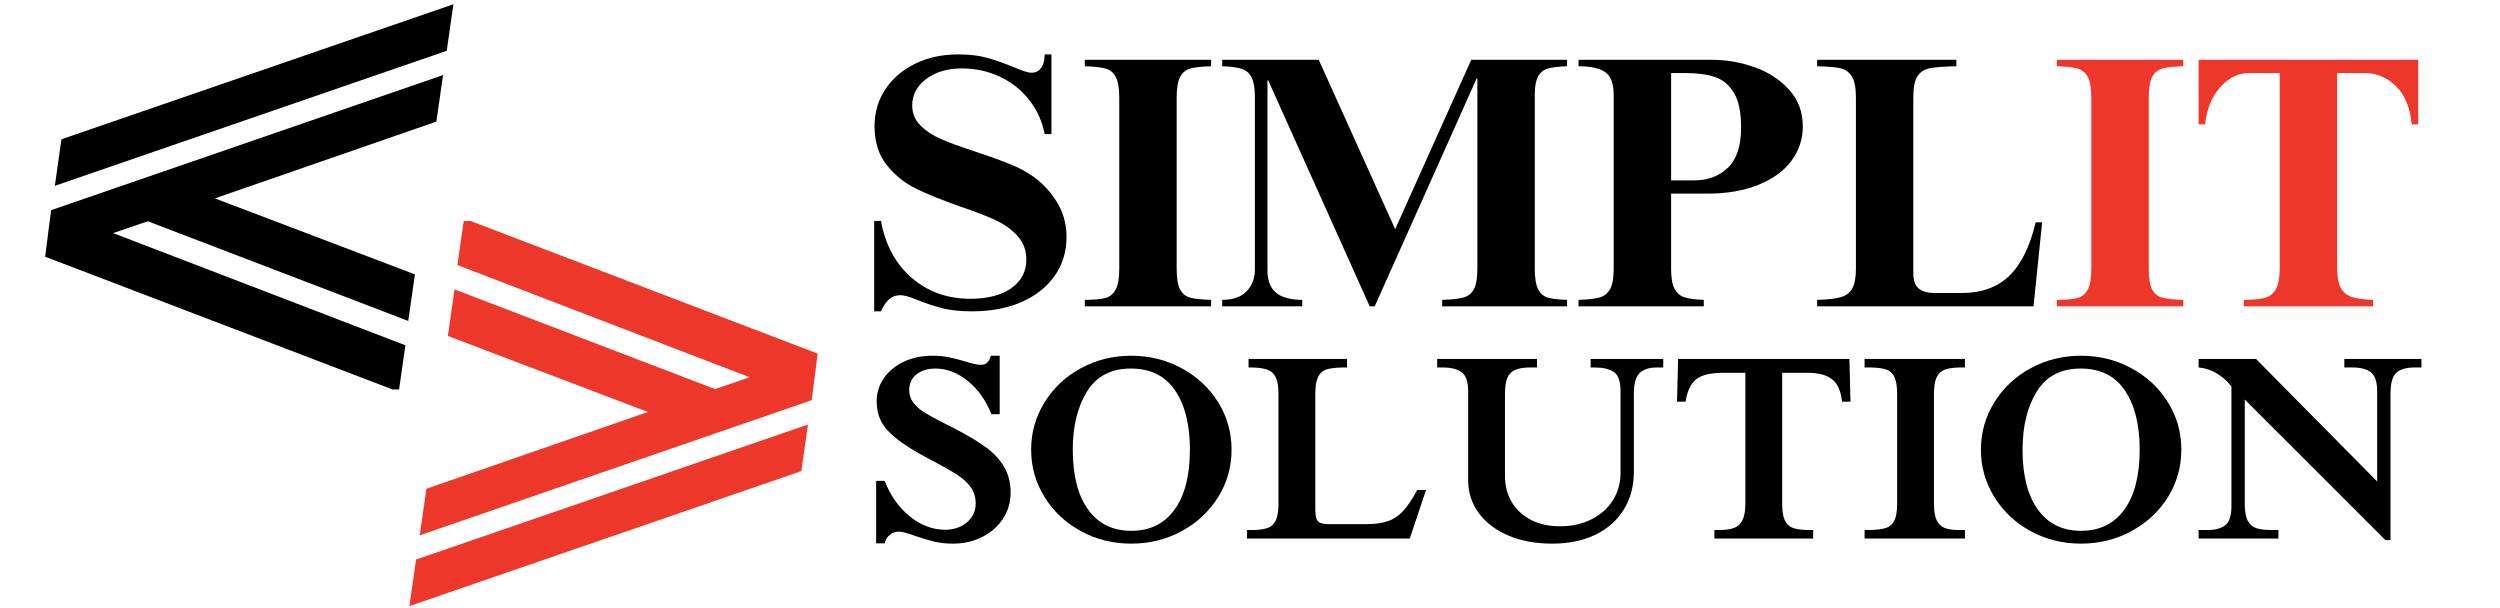
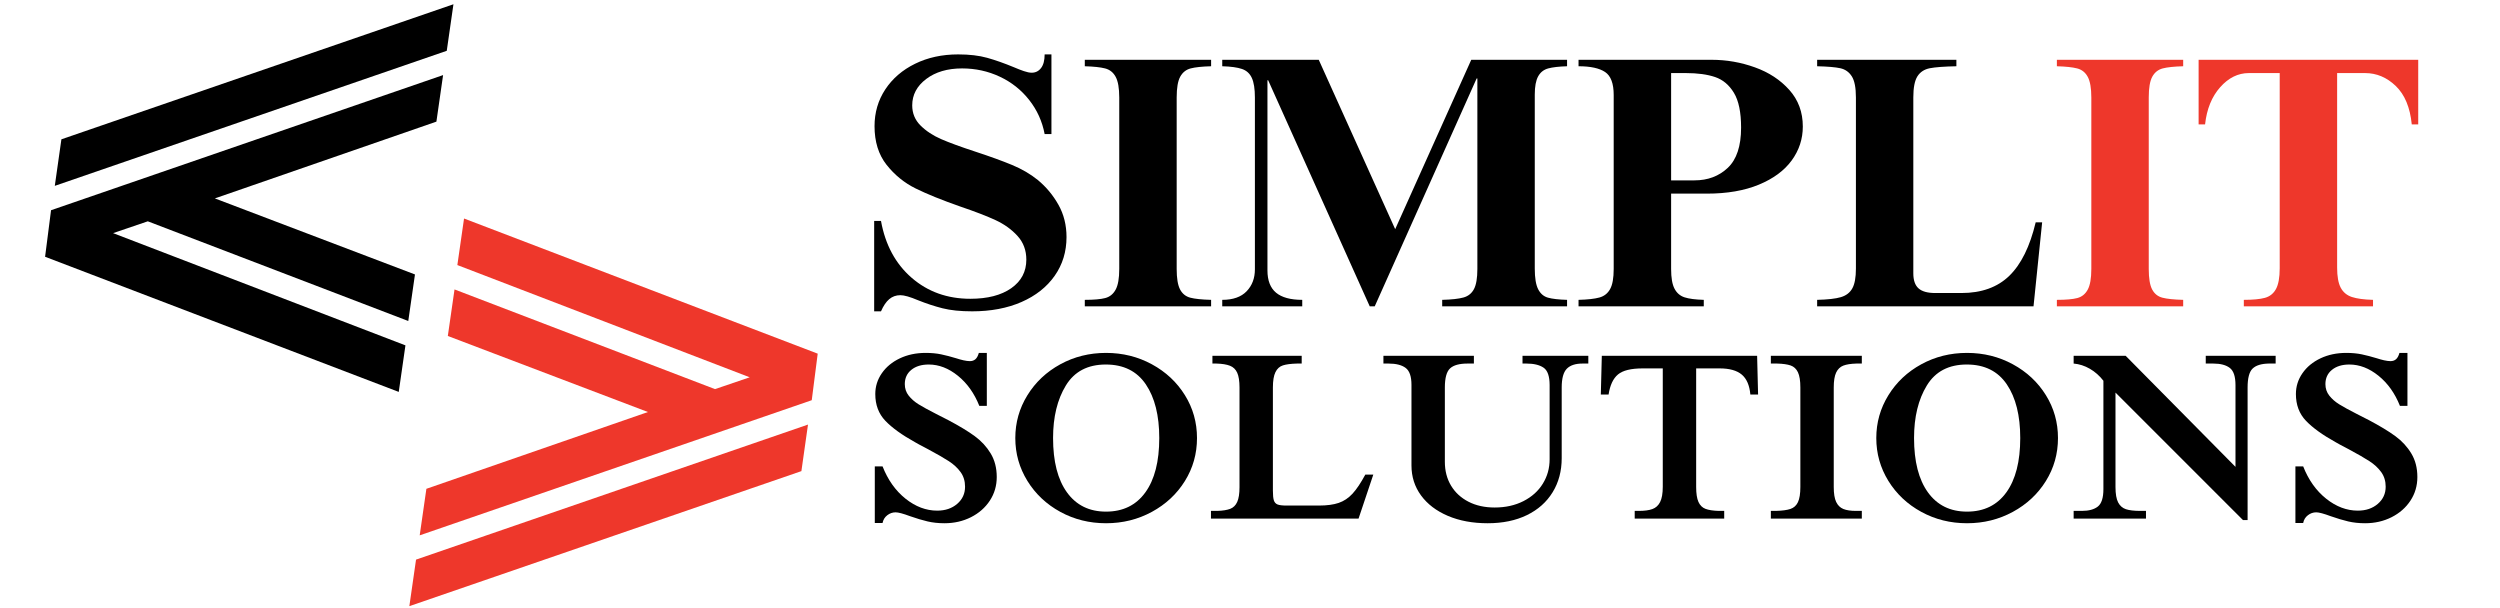
<svg xmlns="http://www.w3.org/2000/svg" width="2000" zoomAndPan="magnify" viewBox="0 0 1500 364.5" height="486" preserveAspectRatio="xMidYMid meet" version="1.0">
  <defs>
    <g />
-     <clipPath id="c0738311ab">
-       <path d="M 1 0.555 L 246.77 0.555 L 246.77 231.664 L 1 231.664 Z M 1 0.555 " clip-rule="nonzero" />
+     <clipPath id="bd3a56da4e">
+       <path d="M 27 2.555 L 271.902 2.555 L 271.902 235.484 L 27 235.484 Z M 27 2.555 " clip-rule="nonzero" />
    </clipPath>
-     <clipPath id="ac25094b74">
-       <path d="M 219 130.543 L 464.695 130.543 L 464.695 361.652 L 219 361.652 Z M 219 130.543 " clip-rule="nonzero" />
+     <clipPath id="7483552dec">
+       <path d="M 245.777 131 L 490.691 131 L 490.691 363.699 L 245.777 363.699 Z M 245.777 131 " clip-rule="nonzero" />
    </clipPath>
-     <clipPath id="16aa66c0b2">
-       <rect x="0" width="941" y="0" height="154" />
+     <clipPath id="b71689ac22">
+       <rect x="0" width="941" y="0" height="147" />
    </clipPath>
-     <clipPath id="3579184620">
-       <rect x="0" width="1435" y="0" height="362" />
+     <clipPath id="1c5506893f">
+       <rect x="0" width="944" y="0" height="218" />
    </clipPath>
  </defs>
-   <g transform="matrix(1, 0, 0, 1, 26, 2)">
-     <g clip-path="url(#3579184620)">
-       <g clip-path="url(#c0738311ab)">
-         <path fill="#000000" d="M 4.652 124.109 L 239.836 43.039 L 235.824 70.961 L 102.926 117.02 L 222.961 162.637 L 218.949 190.559 L 62.691 130.758 L 41.863 137.852 L 217.246 205.18 L 213.234 233.098 L 1.082 152.031 Z M 10.863 81.57 L 246.047 0.555 L 242.035 28.477 L 6.906 109.488 Z M 10.863 81.57 " fill-opacity="1" fill-rule="nonzero" />
-       </g>
-       <g clip-path="url(#ac25094b74)">
-         <path fill="#ee372b" d="M 461.027 238.098 L 225.848 319.168 L 229.859 291.246 L 362.758 245.188 L 242.719 199.57 L 246.73 171.648 L 402.988 231.449 L 423.82 224.359 L 248.438 157.031 L 252.449 129.109 L 464.602 210.18 Z M 454.816 280.641 L 219.637 361.652 L 223.648 333.73 L 458.773 252.719 Z M 454.816 280.641 " fill-opacity="1" fill-rule="nonzero" />
-       </g>
-       <g transform="matrix(1, 0, 0, 1, 491, 208)">
-         <g clip-path="url(#16aa66c0b2)">
-           <g fill="#000000" fill-opacity="1">
-             <g transform="translate(0.189634, 113.1308)">
-               <g>
-                 <path d="M 42.109 -109.688 C 45.953 -109.688 49.395 -109.363 52.438 -108.719 C 55.477 -108.082 58.758 -107.227 62.281 -106.156 C 63.883 -105.625 65.516 -105.172 67.172 -104.797 C 68.828 -104.422 70.242 -104.234 71.422 -104.234 C 72.91 -104.234 74.133 -104.66 75.094 -105.516 C 76.062 -106.367 76.812 -107.758 77.344 -109.688 L 82.625 -109.688 L 82.625 -74.625 L 77.656 -74.625 C 74.352 -82.945 69.629 -89.586 63.484 -94.547 C 57.348 -99.516 50.914 -102 44.188 -102 C 39.383 -102 35.539 -100.82 32.656 -98.469 C 29.781 -96.125 28.344 -92.977 28.344 -89.031 C 28.344 -86.145 29.195 -83.609 30.906 -81.422 C 32.613 -79.234 34.801 -77.312 37.469 -75.656 C 40.133 -74 43.977 -71.891 49 -69.328 C 50.812 -68.473 53.535 -67.086 57.172 -65.172 C 64.422 -61.328 70.234 -57.801 74.609 -54.594 C 78.992 -51.395 82.52 -47.582 85.188 -43.156 C 87.852 -38.727 89.188 -33.523 89.188 -27.547 C 89.188 -21.773 87.664 -16.566 84.625 -11.922 C 81.582 -7.285 77.414 -3.629 72.125 -0.953 C 66.844 1.711 61.004 3.047 54.609 3.047 C 50.547 3.047 46.805 2.645 43.391 1.844 C 39.973 1.039 36.129 -0.102 31.859 -1.594 C 27.273 -3.301 24.07 -4.156 22.25 -4.156 C 20.227 -4.156 18.391 -3.516 16.734 -2.234 C 15.078 -0.953 14.035 0.75 13.609 2.875 L 8.484 2.875 L 8.484 -34.594 L 13.609 -34.594 C 17.129 -25.625 22.195 -18.492 28.812 -13.203 C 35.438 -7.922 42.43 -5.281 49.797 -5.281 C 55.141 -5.281 59.547 -6.773 63.016 -9.766 C 66.484 -12.754 68.219 -16.547 68.219 -21.141 C 68.219 -24.867 67.227 -28.094 65.25 -30.812 C 63.27 -33.539 60.68 -35.945 57.484 -38.031 C 54.285 -40.113 49.695 -42.754 43.719 -45.953 C 38.801 -48.516 35.914 -50.062 35.062 -50.594 C 26.414 -55.406 19.879 -60.129 15.453 -64.766 C 11.023 -69.41 8.812 -75.312 8.812 -82.469 C 8.812 -87.477 10.25 -92.066 13.125 -96.234 C 16.008 -100.398 19.988 -103.68 25.062 -106.078 C 30.133 -108.484 35.816 -109.688 42.109 -109.688 Z M 42.109 -109.688 " />
-               </g>
-             </g>
-           </g>
-           <g fill="#000000" fill-opacity="1">
-             <g transform="translate(95.91414, 113.1308)">
-               <g>
-                 <path d="M 65.812 -109.688 C 76.801 -109.688 86.91 -107.176 96.141 -102.156 C 105.379 -97.145 112.664 -90.344 118 -81.75 C 123.344 -73.156 126.016 -63.68 126.016 -53.328 C 126.016 -42.973 123.344 -33.5 118 -24.906 C 112.664 -16.312 105.379 -9.504 96.141 -4.484 C 86.91 0.535 76.801 3.047 65.812 3.047 C 54.812 3.047 44.723 0.535 35.547 -4.484 C 26.367 -9.504 19.109 -16.336 13.766 -24.984 C 8.43 -33.629 5.766 -43.078 5.766 -53.328 C 5.766 -63.566 8.43 -73.008 13.766 -81.656 C 19.109 -90.312 26.367 -97.145 35.547 -102.156 C 44.723 -107.176 54.812 -109.688 65.812 -109.688 Z M 30.75 -53.328 C 30.75 -37.848 33.816 -25.863 39.953 -17.375 C 46.086 -8.883 54.707 -4.641 65.812 -4.641 C 77.02 -4.641 85.691 -8.883 91.828 -17.375 C 97.961 -25.863 101.031 -37.848 101.031 -53.328 C 101.031 -68.266 98.066 -80.109 92.141 -88.859 C 86.223 -97.617 77.395 -102 65.656 -102 C 53.695 -102 44.891 -97.379 39.234 -88.141 C 33.578 -78.91 30.75 -67.305 30.75 -53.328 Z M 30.75 -53.328 " />
-               </g>
-             </g>
-           </g>
-           <g fill="#000000" fill-opacity="1">
-             <g transform="translate(228.2957, 113.1308)">
-               <g>
-                 <path d="M 62.922 -102.641 L 59.891 -102.641 C 55.828 -102.535 52.703 -102.133 50.516 -101.438 C 48.328 -100.738 46.672 -99.242 45.547 -96.953 C 44.43 -94.66 43.875 -91.27 43.875 -86.781 L 43.875 -18.578 C 43.875 -15.586 44.086 -13.426 44.516 -12.094 C 44.941 -10.758 45.77 -9.848 47 -9.359 C 48.227 -8.879 50.176 -8.641 52.844 -8.641 L 74.297 -8.641 C 79.629 -8.641 84.004 -9.227 87.422 -10.406 C 90.836 -11.582 93.879 -13.609 96.547 -16.484 C 99.223 -19.367 102.055 -23.586 105.047 -29.141 L 110.328 -29.141 L 100.562 0 L 2.875 0 L 2.875 -5.125 L 7.047 -5.125 C 10.672 -5.227 13.523 -5.68 15.609 -6.484 C 17.691 -7.285 19.238 -8.805 20.25 -11.047 C 21.27 -13.285 21.781 -16.539 21.781 -20.812 L 21.781 -86.781 C 21.781 -91.051 21.27 -94.305 20.25 -96.547 C 19.238 -98.797 17.641 -100.348 15.453 -101.203 C 13.266 -102.055 10.25 -102.535 6.406 -102.641 L 3.844 -102.641 L 3.844 -107.766 L 62.922 -107.766 Z M 62.922 -102.641 " />
-               </g>
-             </g>
-           </g>
-           <g fill="#000000" fill-opacity="1">
-             <g transform="translate(342.2687, 113.1308)">
-               <g>
-                 <path d="M 62.922 -102.641 L 58.766 -102.641 C 53.316 -102.641 49.445 -101.57 47.156 -99.438 C 44.863 -97.301 43.719 -93.082 43.719 -86.781 L 43.719 -37.625 C 43.719 -31.645 45.078 -26.383 47.797 -21.844 C 50.516 -17.312 54.352 -13.766 59.312 -11.203 C 64.281 -8.641 70.078 -7.359 76.703 -7.359 C 83.848 -7.359 90.195 -8.773 95.75 -11.609 C 101.301 -14.441 105.57 -18.285 108.562 -23.141 C 111.551 -27.992 113.047 -33.359 113.047 -39.234 L 113.047 -88.391 C 113.047 -94.266 111.711 -98.109 109.047 -99.922 C 106.379 -101.734 102.586 -102.641 97.672 -102.641 L 95.109 -102.641 L 95.109 -107.766 L 138.672 -107.766 L 138.672 -102.641 L 134.828 -102.641 C 130.129 -102.641 126.656 -101.488 124.406 -99.188 C 122.164 -96.895 121.047 -92.758 121.047 -86.781 L 121.047 -40.031 C 121.047 -31.488 119.047 -23.961 115.047 -17.453 C 111.047 -10.941 105.363 -5.895 98 -2.312 C 90.633 1.258 81.988 3.047 72.062 3.047 C 62.133 3.047 53.352 1.422 45.719 -1.828 C 38.082 -5.086 32.156 -9.598 27.938 -15.359 C 23.719 -21.129 21.609 -27.754 21.609 -35.234 L 21.609 -88.547 C 21.609 -94.098 20.328 -97.832 17.766 -99.75 C 15.211 -101.676 11.426 -102.641 6.406 -102.641 L 3.047 -102.641 L 3.047 -107.766 L 62.922 -107.766 Z M 62.922 -102.641 " />
-               </g>
-             </g>
-           </g>
-           <g fill="#000000" fill-opacity="1">
-             <g transform="translate(484.5748, 113.1308)">
-               <g>
-                 <path d="M 108.719 -82.141 L 103.594 -82.141 C 103.062 -88.223 101.164 -92.625 97.906 -95.344 C 94.656 -98.07 89.773 -99.438 83.266 -99.438 L 67.734 -99.438 L 67.734 -20.969 C 67.734 -16.594 68.238 -13.285 69.25 -11.047 C 70.27 -8.805 71.816 -7.285 73.891 -6.484 C 75.973 -5.68 78.883 -5.227 82.625 -5.125 L 86.312 -5.125 L 86.312 0 L 27.062 0 L 27.062 -5.125 L 29.781 -5.125 C 33.52 -5.125 36.508 -5.523 38.75 -6.328 C 40.988 -7.129 42.695 -8.676 43.875 -10.969 C 45.051 -13.258 45.641 -16.648 45.641 -21.141 L 45.641 -99.438 L 32.344 -99.438 C 24.656 -99.438 19.207 -98.102 16 -95.438 C 12.801 -92.77 10.723 -88.336 9.766 -82.141 L 4.641 -82.141 L 5.281 -107.766 L 108.078 -107.766 Z M 108.719 -82.141 " />
-               </g>
-             </g>
-           </g>
-           <g fill="#000000" fill-opacity="1">
-             <g transform="translate(598.5478, 113.1308)">
-               <g>
-                 <path d="M 63.406 -102.641 L 59.891 -102.641 C 56.148 -102.535 53.238 -102.082 51.156 -101.281 C 49.07 -100.477 47.492 -98.957 46.422 -96.719 C 45.359 -94.477 44.828 -91.164 44.828 -86.781 L 44.828 -20.969 C 44.828 -16.594 45.359 -13.285 46.422 -11.047 C 47.492 -8.805 49.07 -7.258 51.156 -6.406 C 53.238 -5.551 56.039 -5.125 59.562 -5.125 L 63.406 -5.125 L 63.406 0 L 3.203 0 L 3.203 -5.125 L 6.562 -5.125 C 10.727 -5.227 13.93 -5.656 16.172 -6.406 C 18.41 -7.156 20.062 -8.648 21.125 -10.891 C 22.195 -13.129 22.734 -16.488 22.734 -20.969 L 22.734 -86.781 C 22.734 -91.27 22.195 -94.633 21.125 -96.875 C 20.062 -99.113 18.461 -100.609 16.328 -101.359 C 14.191 -102.109 11.203 -102.535 7.359 -102.641 L 3.203 -102.641 L 3.203 -107.766 L 63.406 -107.766 Z M 63.406 -102.641 " />
-               </g>
-             </g>
-           </g>
-           <g fill="#000000" fill-opacity="1">
-             <g transform="translate(665.7791, 113.1308)">
-               <g>
-                 <path d="M 65.812 -109.688 C 76.801 -109.688 86.91 -107.176 96.141 -102.156 C 105.379 -97.145 112.664 -90.344 118 -81.75 C 123.344 -73.156 126.016 -63.68 126.016 -53.328 C 126.016 -42.973 123.344 -33.5 118 -24.906 C 112.664 -16.312 105.379 -9.504 96.141 -4.484 C 86.91 0.535 76.801 3.047 65.812 3.047 C 54.812 3.047 44.723 0.535 35.547 -4.484 C 26.367 -9.504 19.109 -16.336 13.766 -24.984 C 8.43 -33.629 5.766 -43.078 5.766 -53.328 C 5.766 -63.566 8.43 -73.008 13.766 -81.656 C 19.109 -90.312 26.367 -97.145 35.547 -102.156 C 44.723 -107.176 54.812 -109.688 65.812 -109.688 Z M 30.75 -53.328 C 30.75 -37.848 33.816 -25.863 39.953 -17.375 C 46.086 -8.883 54.707 -4.641 65.812 -4.641 C 77.02 -4.641 85.691 -8.883 91.828 -17.375 C 97.961 -25.863 101.031 -37.848 101.031 -53.328 C 101.031 -68.266 98.066 -80.109 92.141 -88.859 C 86.223 -97.617 77.395 -102 65.656 -102 C 53.695 -102 44.891 -97.379 39.234 -88.141 C 33.578 -78.91 30.75 -67.305 30.75 -53.328 Z M 30.75 -53.328 " />
-               </g>
-             </g>
-           </g>
-           <g fill="#000000" fill-opacity="1">
-             <g transform="translate(798.1606, 113.1308)">
-               <g>
-                 <path d="M 111.125 -34.266 L 111.125 -88.391 C 111.125 -94.047 109.867 -97.832 107.359 -99.75 C 104.848 -101.676 101.191 -102.641 96.391 -102.641 L 91.438 -102.641 L 91.438 -107.766 L 137.703 -107.766 L 137.703 -102.641 L 133.062 -102.641 C 128.156 -102.535 124.609 -101.414 122.422 -99.281 C 120.234 -97.145 119.141 -92.977 119.141 -86.781 L 119.141 0.953 L 116.094 0.953 L 31.703 -83.422 L 31.703 -20.969 C 31.703 -16.383 32.289 -12.969 33.469 -10.719 C 34.645 -8.477 36.352 -6.984 38.594 -6.234 C 40.832 -5.492 44.035 -5.125 48.203 -5.125 L 51.875 -5.125 L 51.875 0 L 4 0 L 4 -5.125 L 9.453 -5.125 C 14.035 -5.125 17.555 -6.082 20.016 -8 C 22.473 -9.926 23.703 -13.77 23.703 -19.531 L 23.703 -91.266 C 21.141 -94.578 18.148 -97.219 14.734 -99.188 C 11.316 -101.164 7.738 -102.316 4 -102.641 L 4 -107.766 L 38.438 -107.766 Z M 111.125 -34.266 " />
-               </g>
-             </g>
+   <g clip-path="url(#bd3a56da4e)">
+     <path fill="#000000" d="M 30.625 126.133 L 265.855 45.051 L 261.844 72.977 L 128.918 119.043 L 248.98 164.672 L 244.965 192.598 L 88.68 132.785 L 67.844 139.879 L 243.262 207.219 L 239.25 235.145 L 27.055 154.062 Z M 36.84 83.586 L 272.066 2.555 L 268.055 30.48 L 32.879 111.512 Z M 36.84 83.586 " fill-opacity="1" fill-rule="nonzero" />
+   </g>
+   <g clip-path="url(#7483552dec)">
+     <path fill="#ee372b" d="M 487.051 240.121 L 251.82 321.207 L 255.832 293.281 L 388.758 247.211 L 268.695 201.586 L 272.711 173.66 L 429 233.469 L 449.832 226.379 L 274.414 159.035 L 278.426 131.109 L 490.625 212.195 Z M 480.84 282.672 L 245.609 363.699 L 249.621 335.773 L 484.797 254.742 Z M 480.84 282.672 " fill-opacity="1" fill-rule="nonzero" />
+   </g>
+   <g transform="matrix(1, 0, 0, 1, 517, 208)">
+     <g clip-path="url(#b71689ac22)">
+       <g fill="#000000" fill-opacity="1">
+         <g transform="translate(0.189634, 103.179)">
+           <g>
+             <path d="M 38.172 -99.438 C 41.66 -99.438 44.781 -99.145 47.531 -98.562 C 50.289 -97.977 53.27 -97.203 56.469 -96.234 C 57.914 -95.754 59.391 -95.344 60.891 -95 C 62.391 -94.664 63.672 -94.5 64.734 -94.5 C 66.086 -94.5 67.203 -94.883 68.078 -95.656 C 68.953 -96.426 69.629 -97.688 70.109 -99.438 L 74.906 -99.438 L 74.906 -67.641 L 70.406 -67.641 C 67.406 -75.191 63.117 -81.219 57.547 -85.719 C 51.984 -90.219 46.156 -92.469 40.062 -92.469 C 35.707 -92.469 32.223 -91.398 29.609 -89.266 C 26.992 -87.141 25.688 -84.285 25.688 -80.703 C 25.688 -78.086 26.461 -75.789 28.016 -73.812 C 29.566 -71.832 31.551 -70.094 33.969 -68.594 C 36.383 -67.094 39.867 -65.18 44.422 -62.859 C 46.066 -62.078 48.535 -60.816 51.828 -59.078 C 58.398 -55.598 63.672 -52.406 67.641 -49.5 C 71.609 -46.594 74.801 -43.129 77.219 -39.109 C 79.645 -35.098 80.859 -30.383 80.859 -24.969 C 80.859 -19.738 79.477 -15.02 76.719 -10.812 C 73.957 -6.602 70.18 -3.285 65.391 -0.859 C 60.598 1.555 55.301 2.766 49.5 2.766 C 45.82 2.766 42.43 2.398 39.328 1.672 C 36.234 0.941 32.754 -0.098 28.891 -1.453 C 24.723 -3.004 21.816 -3.781 20.172 -3.781 C 18.336 -3.781 16.672 -3.195 15.172 -2.031 C 13.672 -0.875 12.727 0.672 12.344 2.609 L 7.688 2.609 L 7.688 -31.359 L 12.344 -31.359 C 15.531 -23.223 20.125 -16.758 26.125 -11.969 C 32.125 -7.188 38.461 -4.797 45.141 -4.797 C 49.984 -4.797 53.977 -6.148 57.125 -8.859 C 60.27 -11.566 61.844 -15 61.844 -19.156 C 61.844 -22.539 60.945 -25.469 59.156 -27.938 C 57.363 -30.406 55.016 -32.582 52.109 -34.469 C 49.203 -36.363 45.039 -38.758 39.625 -41.656 C 35.176 -43.977 32.566 -45.383 31.797 -45.875 C 23.953 -50.227 18.02 -54.508 14 -58.719 C 9.988 -62.926 7.984 -68.27 7.984 -74.75 C 7.984 -79.301 9.289 -83.461 11.906 -87.234 C 14.52 -91.016 18.125 -93.992 22.719 -96.172 C 27.312 -98.348 32.461 -99.438 38.172 -99.438 Z M 38.172 -99.438 " />
          </g>
        </g>
      </g>
      <g fill="#000000" fill-opacity="1">
-         <g transform="translate(491.1896, 181.7834)">
+         <g transform="translate(86.9649, 103.179)">
+           <g>
+             <path d="M 59.656 -99.438 C 69.625 -99.438 78.789 -97.16 87.156 -92.609 C 95.531 -88.055 102.133 -81.883 106.969 -74.094 C 111.812 -66.312 114.234 -57.727 114.234 -48.344 C 114.234 -38.945 111.812 -30.352 106.969 -22.562 C 102.133 -14.781 95.531 -8.613 87.156 -4.062 C 78.789 0.488 69.625 2.766 59.656 2.766 C 49.688 2.766 40.539 0.488 32.219 -4.062 C 23.895 -8.613 17.312 -14.805 12.469 -22.641 C 7.633 -30.484 5.219 -39.051 5.219 -48.344 C 5.219 -57.625 7.633 -66.18 12.469 -74.016 C 17.312 -81.859 23.895 -88.055 32.219 -92.609 C 40.539 -97.16 49.688 -99.438 59.656 -99.438 Z M 27.875 -48.344 C 27.875 -34.312 30.656 -23.445 36.219 -15.75 C 41.781 -8.051 49.594 -4.203 59.656 -4.203 C 69.82 -4.203 77.688 -8.051 83.25 -15.75 C 88.812 -23.445 91.594 -34.312 91.594 -48.344 C 91.594 -61.883 88.906 -72.625 83.531 -80.562 C 78.164 -88.5 70.16 -92.469 59.516 -92.469 C 48.672 -92.469 40.688 -88.281 35.562 -79.906 C 30.438 -71.539 27.875 -61.02 27.875 -48.344 Z M 27.875 -48.344 " />
+           </g>
+         </g>
+       </g>
+       <g fill="#000000" fill-opacity="1">
+         <g transform="translate(206.9701, 103.179)">
+           <g>
+             <path d="M 57.047 -93.047 L 54.281 -93.047 C 50.602 -92.953 47.773 -92.586 45.797 -91.953 C 43.816 -91.328 42.316 -89.973 41.297 -87.891 C 40.273 -85.805 39.766 -82.734 39.766 -78.672 L 39.766 -16.844 C 39.766 -14.133 39.957 -12.172 40.344 -10.953 C 40.738 -9.742 41.488 -8.922 42.594 -8.484 C 43.707 -8.055 45.477 -7.844 47.906 -7.844 L 67.359 -7.844 C 72.191 -7.844 76.156 -8.375 79.25 -9.438 C 82.352 -10.5 85.113 -12.336 87.531 -14.953 C 89.945 -17.566 92.508 -21.391 95.219 -26.422 L 100.016 -26.422 L 91.156 0 L 2.609 0 L 2.609 -4.641 L 6.391 -4.641 C 9.68 -4.742 12.27 -5.156 14.156 -5.875 C 16.039 -6.602 17.441 -7.984 18.359 -10.016 C 19.273 -12.047 19.734 -15 19.734 -18.875 L 19.734 -78.672 C 19.734 -82.547 19.273 -85.5 18.359 -87.531 C 17.441 -89.562 15.988 -90.961 14 -91.734 C 12.02 -92.516 9.289 -92.953 5.812 -93.047 L 3.484 -93.047 L 3.484 -97.688 L 57.047 -97.688 Z M 57.047 -93.047 " />
+           </g>
+         </g>
+       </g>
+       <g fill="#000000" fill-opacity="1">
+         <g transform="translate(310.2878, 103.179)">
+           <g>
+             <path d="M 57.047 -93.047 L 53.266 -93.047 C 48.336 -93.047 44.832 -92.078 42.75 -90.141 C 40.664 -88.203 39.625 -84.379 39.625 -78.672 L 39.625 -34.109 C 39.625 -28.691 40.859 -23.926 43.328 -19.812 C 45.797 -15.695 49.281 -12.477 53.781 -10.156 C 58.281 -7.832 63.531 -6.672 69.531 -6.672 C 76.008 -6.672 81.766 -7.953 86.797 -10.516 C 91.828 -13.086 95.695 -16.57 98.406 -20.969 C 101.125 -25.375 102.484 -30.238 102.484 -35.562 L 102.484 -80.125 C 102.484 -85.445 101.27 -88.93 98.844 -90.578 C 96.426 -92.223 92.992 -93.047 88.547 -93.047 L 86.219 -93.047 L 86.219 -97.688 L 125.703 -97.688 L 125.703 -93.047 L 122.219 -93.047 C 117.957 -93.047 114.812 -92.004 112.781 -89.922 C 110.75 -87.836 109.734 -84.086 109.734 -78.672 L 109.734 -36.281 C 109.734 -28.539 107.914 -21.719 104.281 -15.812 C 100.656 -9.914 95.504 -5.344 88.828 -2.094 C 82.148 1.145 74.312 2.766 65.312 2.766 C 56.32 2.766 48.363 1.289 41.438 -1.656 C 34.52 -4.613 29.148 -8.703 25.328 -13.922 C 21.504 -19.148 19.594 -25.156 19.594 -31.938 L 19.594 -80.266 C 19.594 -85.297 18.43 -88.68 16.109 -90.422 C 13.785 -92.172 10.352 -93.047 5.812 -93.047 L 2.766 -93.047 L 2.766 -97.688 L 57.047 -97.688 Z M 57.047 -93.047 " />
+           </g>
+         </g>
+       </g>
+       <g fill="#000000" fill-opacity="1">
+         <g transform="translate(439.2898, 103.179)">
+           <g>
+             <path d="M 98.562 -74.469 L 93.922 -74.469 C 93.43 -79.977 91.707 -83.969 88.75 -86.438 C 85.801 -88.906 81.379 -90.141 75.484 -90.141 L 61.406 -90.141 L 61.406 -19.016 C 61.406 -15.047 61.863 -12.047 62.781 -10.016 C 63.695 -7.984 65.098 -6.602 66.984 -5.875 C 68.867 -5.156 71.508 -4.742 74.906 -4.641 L 78.234 -4.641 L 78.234 0 L 24.531 0 L 24.531 -4.641 L 27 -4.641 C 30.383 -4.641 33.094 -5.004 35.125 -5.734 C 37.156 -6.461 38.703 -7.863 39.766 -9.938 C 40.836 -12.02 41.375 -15.094 41.375 -19.156 L 41.375 -90.141 L 29.328 -90.141 C 22.359 -90.141 17.422 -88.93 14.516 -86.516 C 11.609 -84.098 9.723 -80.082 8.859 -74.469 L 4.203 -74.469 L 4.797 -97.688 L 97.984 -97.688 Z M 98.562 -74.469 " />
+           </g>
+         </g>
+       </g>
+       <g fill="#000000" fill-opacity="1">
+         <g transform="translate(542.6075, 103.179)">
+           <g>
+             <path d="M 57.484 -93.047 L 54.281 -93.047 C 50.895 -92.953 48.258 -92.539 46.375 -91.812 C 44.488 -91.082 43.062 -89.703 42.094 -87.672 C 41.125 -85.641 40.641 -82.641 40.641 -78.672 L 40.641 -19.016 C 40.641 -15.047 41.125 -12.047 42.094 -10.016 C 43.062 -7.984 44.488 -6.578 46.375 -5.797 C 48.258 -5.023 50.801 -4.641 54 -4.641 L 57.484 -4.641 L 57.484 0 L 2.906 0 L 2.906 -4.641 L 5.953 -4.641 C 9.723 -4.742 12.625 -5.133 14.656 -5.812 C 16.688 -6.488 18.188 -7.844 19.156 -9.875 C 20.125 -11.906 20.609 -14.953 20.609 -19.016 L 20.609 -78.672 C 20.609 -82.734 20.125 -85.781 19.156 -87.812 C 18.188 -89.852 16.734 -91.211 14.797 -91.891 C 12.867 -92.566 10.16 -92.953 6.672 -93.047 L 2.906 -93.047 L 2.906 -97.688 L 57.484 -97.688 Z M 57.484 -93.047 " />
+           </g>
+         </g>
+       </g>
+       <g fill="#000000" fill-opacity="1">
+         <g transform="translate(603.5534, 103.179)">
+           <g>
+             <path d="M 59.656 -99.438 C 69.625 -99.438 78.789 -97.16 87.156 -92.609 C 95.531 -88.055 102.133 -81.883 106.969 -74.094 C 111.812 -66.312 114.234 -57.727 114.234 -48.344 C 114.234 -38.945 111.812 -30.352 106.969 -22.562 C 102.133 -14.781 95.531 -8.613 87.156 -4.062 C 78.789 0.488 69.625 2.766 59.656 2.766 C 49.688 2.766 40.539 0.488 32.219 -4.062 C 23.895 -8.613 17.312 -14.805 12.469 -22.641 C 7.633 -30.484 5.219 -39.051 5.219 -48.344 C 5.219 -57.625 7.633 -66.18 12.469 -74.016 C 17.312 -81.859 23.895 -88.055 32.219 -92.609 C 40.539 -97.16 49.688 -99.438 59.656 -99.438 Z M 27.875 -48.344 C 27.875 -34.312 30.656 -23.445 36.219 -15.75 C 41.781 -8.051 49.594 -4.203 59.656 -4.203 C 69.82 -4.203 77.688 -8.051 83.25 -15.75 C 88.812 -23.445 91.594 -34.312 91.594 -48.344 C 91.594 -61.883 88.906 -72.625 83.531 -80.562 C 78.164 -88.5 70.16 -92.469 59.516 -92.469 C 48.672 -92.469 40.688 -88.281 35.562 -79.906 C 30.438 -71.539 27.875 -61.02 27.875 -48.344 Z M 27.875 -48.344 " />
+           </g>
+         </g>
+       </g>
+       <g fill="#000000" fill-opacity="1">
+         <g transform="translate(723.5587, 103.179)">
+           <g>
+             <path d="M 100.734 -31.062 L 100.734 -80.125 C 100.734 -85.25 99.598 -88.68 97.328 -90.422 C 95.055 -92.172 91.742 -93.047 87.391 -93.047 L 82.891 -93.047 L 82.891 -97.688 L 124.828 -97.688 L 124.828 -93.047 L 120.625 -93.047 C 116.176 -92.953 112.957 -91.938 110.969 -90 C 108.988 -88.062 108 -84.285 108 -78.672 L 108 0.875 L 105.234 0.875 L 28.734 -75.625 L 28.734 -19.016 C 28.734 -14.859 29.266 -11.758 30.328 -9.719 C 31.398 -7.688 32.953 -6.332 34.984 -5.656 C 37.016 -4.977 39.914 -4.641 43.688 -4.641 L 47.031 -4.641 L 47.031 0 L 3.625 0 L 3.625 -4.641 L 8.562 -4.641 C 12.727 -4.641 15.922 -5.508 18.141 -7.25 C 20.367 -9 21.484 -12.484 21.484 -17.703 L 21.484 -82.734 C 19.16 -85.734 16.445 -88.129 13.344 -89.922 C 10.25 -91.711 7.008 -92.754 3.625 -93.047 L 3.625 -97.688 L 34.844 -97.688 Z M 100.734 -31.062 " />
+           </g>
+         </g>
+       </g>
+       <g fill="#000000" fill-opacity="1">
+         <g transform="translate(852.5606, 103.179)">
+           <g>
+             <path d="M 38.172 -99.438 C 41.66 -99.438 44.781 -99.145 47.531 -98.562 C 50.289 -97.977 53.27 -97.203 56.469 -96.234 C 57.914 -95.754 59.391 -95.344 60.891 -95 C 62.391 -94.664 63.672 -94.5 64.734 -94.5 C 66.086 -94.5 67.203 -94.883 68.078 -95.656 C 68.953 -96.426 69.629 -97.688 70.109 -99.438 L 74.906 -99.438 L 74.906 -67.641 L 70.406 -67.641 C 67.406 -75.191 63.117 -81.219 57.547 -85.719 C 51.984 -90.219 46.156 -92.469 40.062 -92.469 C 35.707 -92.469 32.223 -91.398 29.609 -89.266 C 26.992 -87.141 25.688 -84.285 25.688 -80.703 C 25.688 -78.086 26.461 -75.789 28.016 -73.812 C 29.566 -71.832 31.551 -70.094 33.969 -68.594 C 36.383 -67.094 39.867 -65.18 44.422 -62.859 C 46.066 -62.078 48.535 -60.816 51.828 -59.078 C 58.398 -55.598 63.672 -52.406 67.641 -49.5 C 71.609 -46.594 74.801 -43.129 77.219 -39.109 C 79.645 -35.098 80.859 -30.383 80.859 -24.969 C 80.859 -19.738 79.477 -15.02 76.719 -10.812 C 73.957 -6.602 70.18 -3.285 65.391 -0.859 C 60.598 1.555 55.301 2.766 49.5 2.766 C 45.82 2.766 42.43 2.398 39.328 1.672 C 36.234 0.941 32.754 -0.098 28.891 -1.453 C 24.723 -3.004 21.816 -3.781 20.172 -3.781 C 18.336 -3.781 16.672 -3.195 15.172 -2.031 C 13.672 -0.875 12.727 0.672 12.344 2.609 L 7.688 2.609 L 7.688 -31.359 L 12.344 -31.359 C 15.531 -23.223 20.125 -16.758 26.125 -11.969 C 32.125 -7.188 38.461 -4.797 45.141 -4.797 C 49.984 -4.797 53.977 -6.148 57.125 -8.859 C 60.27 -11.566 61.844 -15 61.844 -19.156 C 61.844 -22.539 60.945 -25.469 59.156 -27.938 C 57.363 -30.406 55.016 -32.582 52.109 -34.469 C 49.203 -36.363 45.039 -38.758 39.625 -41.656 C 35.176 -43.977 32.566 -45.383 31.797 -45.875 C 23.953 -50.227 18.02 -54.508 14 -58.719 C 9.988 -62.926 7.984 -68.27 7.984 -74.75 C 7.984 -79.301 9.289 -83.461 11.906 -87.234 C 14.52 -91.016 18.125 -93.992 22.719 -96.172 C 27.312 -98.348 32.461 -99.438 38.172 -99.438 Z M 38.172 -99.438 " />
+           </g>
+         </g>
+       </g>
+     </g>
+   </g>
+   <g transform="matrix(1, 0, 0, 1, 517, 29)">
+     <g clip-path="url(#1c5506893f)">
+       <g fill="#000000" fill-opacity="1">
+         <g transform="translate(0.189634, 154.7834)">
          <g>
            <path d="M 57.703 -151.141 C 64.441 -151.141 70.25 -150.457 75.125 -149.094 C 80.008 -147.727 85.395 -145.828 91.281 -143.391 C 93.289 -142.523 95.227 -141.77 97.094 -141.125 C 98.957 -140.477 100.535 -140.156 101.828 -140.156 C 104.129 -140.156 106 -141.086 107.438 -142.953 C 108.875 -144.816 109.594 -147.547 109.594 -151.141 L 113.672 -151.141 L 113.672 -103.344 L 109.594 -103.344 C 108.156 -110.945 105.066 -117.766 100.328 -123.797 C 95.586 -129.828 89.703 -134.488 82.672 -137.781 C 75.641 -141.082 68.102 -142.734 60.062 -142.734 C 51.312 -142.734 44.133 -140.617 38.531 -136.391 C 32.938 -132.16 30.141 -126.883 30.141 -120.562 C 30.141 -115.832 31.789 -111.816 35.094 -108.516 C 38.395 -105.211 42.52 -102.484 47.469 -100.328 C 52.426 -98.172 59.281 -95.66 68.031 -92.797 C 76.789 -89.922 84.113 -87.266 90 -84.828 C 95.883 -82.391 101.051 -79.375 105.5 -75.781 C 110.52 -71.625 114.645 -66.672 117.875 -60.922 C 121.102 -55.18 122.719 -48.723 122.719 -41.547 C 122.719 -32.797 120.348 -25.047 115.609 -18.297 C 110.879 -11.555 104.242 -6.316 95.703 -2.578 C 87.16 1.148 77.289 3.016 66.094 3.016 C 59.062 3.016 53.141 2.406 48.328 1.188 C 43.523 -0.031 38.613 -1.645 33.594 -3.656 C 28.852 -5.664 25.332 -6.672 23.031 -6.672 C 20.445 -6.672 18.223 -5.879 16.359 -4.297 C 14.492 -2.723 12.844 -0.285 11.406 3.016 L 7.312 3.016 L 7.312 -51.234 L 11.406 -51.234 C 13.988 -36.891 20.125 -25.516 29.812 -17.109 C 39.5 -8.711 51.234 -4.516 65.016 -4.516 C 75.348 -4.516 83.531 -6.629 89.562 -10.859 C 95.594 -15.098 98.609 -20.805 98.609 -27.984 C 98.609 -33.586 96.848 -38.328 93.328 -42.203 C 89.816 -46.078 85.441 -49.234 80.203 -51.672 C 74.961 -54.109 67.891 -56.836 58.984 -59.859 C 47.93 -63.734 38.992 -67.352 32.172 -70.719 C 25.359 -74.094 19.547 -78.828 14.734 -84.922 C 9.93 -91.023 7.531 -98.742 7.531 -108.078 C 7.531 -116.254 9.68 -123.609 13.984 -130.141 C 18.297 -136.672 24.254 -141.801 31.859 -145.531 C 39.473 -149.27 48.086 -151.141 57.703 -151.141 Z M 57.703 -151.141 " />
          </g>
        </g>
      </g>
      <g fill="#000000" fill-opacity="1">
-         <g transform="translate(621.225, 181.7834)">
+         <g transform="translate(130.225, 154.7834)">
          <g>
            <path d="M 79.438 -144.031 C 73.988 -143.883 69.898 -143.453 67.172 -142.734 C 64.441 -142.023 62.359 -140.379 60.922 -137.797 C 59.492 -135.211 58.781 -131.047 58.781 -125.297 L 58.781 -22.391 C 58.781 -16.797 59.457 -12.707 60.812 -10.125 C 62.176 -7.539 64.223 -5.891 66.953 -5.172 C 69.68 -4.453 73.844 -4.02 79.438 -3.875 L 79.438 0 L 3.656 0 L 3.656 -3.875 C 9.113 -3.875 13.203 -4.234 15.922 -4.953 C 18.648 -5.672 20.734 -7.359 22.172 -10.016 C 23.609 -12.672 24.328 -16.797 24.328 -22.391 L 24.328 -125.297 C 24.328 -130.898 23.609 -135.031 22.172 -137.688 C 20.734 -140.344 18.613 -142.023 15.812 -142.734 C 13.02 -143.453 8.969 -143.883 3.656 -144.031 L 3.656 -147.906 L 79.438 -147.906 Z M 79.438 -144.031 " />
          </g>
        </g>
      </g>
      <g fill="#000000" fill-opacity="1">
-         <g transform="translate(704.1118, 181.7834)">
+         <g transform="translate(213.1118, 154.7834)">
          <g>
            <path d="M 107 -46.281 L 152.641 -147.906 L 210.125 -147.906 L 210.125 -144.031 C 205.25 -143.883 201.484 -143.453 198.828 -142.734 C 196.172 -142.023 194.16 -140.445 192.797 -138 C 191.43 -135.562 190.75 -131.906 190.75 -127.031 L 190.75 -22.609 C 190.75 -17.004 191.43 -12.875 192.797 -10.219 C 194.16 -7.57 196.133 -5.891 198.719 -5.172 C 201.301 -4.453 205.102 -4.02 210.125 -3.875 L 210.125 0 L 135.203 0 L 135.203 -3.875 C 140.805 -4.02 145.039 -4.484 147.906 -5.266 C 150.781 -6.055 152.898 -7.742 154.266 -10.328 C 155.629 -12.91 156.312 -16.93 156.312 -22.391 L 156.312 -136.719 L 155.875 -136.719 L 94.734 0 L 91.719 0 L 30.781 -135.641 L 30.359 -135.641 L 30.359 -21.531 C 30.359 -15.5 32.078 -11.047 35.516 -8.172 C 38.961 -5.305 44.203 -3.875 51.234 -3.875 L 51.234 0 L 3.234 0 L 3.234 -3.875 C 9.691 -3.875 14.57 -5.594 17.875 -9.031 C 21.176 -12.477 22.828 -16.859 22.828 -22.172 L 22.828 -125.297 C 22.828 -130.461 22.211 -134.375 20.984 -137.031 C 19.766 -139.688 17.789 -141.477 15.062 -142.406 C 12.344 -143.344 8.398 -143.883 3.234 -144.031 L 3.234 -147.906 L 61.141 -147.906 Z M 107 -46.281 " />
          </g>
        </g>
      </g>
      <g fill="#000000" fill-opacity="1">
-         <g transform="translate(917.2493, 181.7834)">
+         <g transform="translate(426.2493, 154.7834)">
          <g>
            <path d="M 138.438 -107.859 C 138.438 -100.398 136.211 -93.617 131.766 -87.516 C 127.316 -81.422 120.75 -76.578 112.062 -72.984 C 103.375 -69.398 93.004 -67.609 80.953 -67.609 L 59.422 -67.609 L 59.422 -22.391 C 59.422 -17.078 60.102 -13.129 61.469 -10.547 C 62.832 -7.961 64.844 -6.238 67.5 -5.375 C 70.156 -4.52 73.992 -4.02 79.016 -3.875 L 79.016 0 L 3.875 0 L 3.875 -3.875 C 9.332 -4.02 13.492 -4.484 16.359 -5.266 C 19.234 -6.055 21.383 -7.742 22.812 -10.328 C 24.25 -12.91 24.969 -16.93 24.969 -22.391 L 24.969 -126.812 C 24.969 -133.695 23.242 -138.285 19.797 -140.578 C 16.359 -142.879 11.051 -144.031 3.875 -144.031 L 3.875 -147.906 L 83.75 -147.906 C 92.645 -147.906 101.289 -146.395 109.688 -143.375 C 118.082 -140.363 124.973 -135.844 130.359 -129.812 C 135.742 -123.789 138.438 -116.473 138.438 -107.859 Z M 101.406 -107.219 C 101.406 -116.406 99.969 -123.363 97.094 -128.094 C 94.227 -132.832 90.461 -135.988 85.797 -137.562 C 81.129 -139.145 75.281 -139.938 68.25 -139.938 L 59.422 -139.938 L 59.422 -75.562 L 73.422 -75.562 C 81.453 -75.562 88.125 -78.07 93.438 -83.094 C 98.75 -88.125 101.406 -96.164 101.406 -107.219 Z M 101.406 -107.219 " />
          </g>
        </g>
      </g>
      <g fill="#000000" fill-opacity="1">
-         <g transform="translate(1060.848, 181.7834)">
+         <g transform="translate(569.848, 154.7834)">
          <g>
            <path d="M 86.984 -144.031 C 79.66 -143.883 74.348 -143.488 71.047 -142.844 C 67.742 -142.195 65.266 -140.582 63.609 -138 C 61.961 -135.414 61.141 -131.18 61.141 -125.297 L 61.141 -19.812 C 61.141 -15.645 62.18 -12.629 64.266 -10.766 C 66.348 -8.898 69.688 -7.969 74.281 -7.969 L 90 -7.969 C 102.051 -7.969 111.629 -11.41 118.734 -18.297 C 125.836 -25.191 131.113 -35.883 134.562 -50.375 L 138.438 -50.375 L 133.266 0 L 3.438 0 L 3.438 -3.875 C 9.758 -4.02 14.5 -4.555 17.656 -5.484 C 20.812 -6.422 23.109 -8.18 24.547 -10.766 C 25.984 -13.348 26.703 -17.297 26.703 -22.609 L 26.703 -125.297 C 26.703 -131.18 25.875 -135.414 24.219 -138 C 22.57 -140.582 20.273 -142.195 17.328 -142.844 C 14.391 -143.488 9.758 -143.883 3.438 -144.031 L 3.438 -147.906 L 86.984 -147.906 Z M 86.984 -144.031 " />
          </g>
        </g>
      </g>
      <g fill="#ee372b" fill-opacity="1">
-         <g transform="translate(1204.469, 181.7834)">
+         <g transform="translate(713.4687, 154.7834)">
          <g>
            <path d="M 79.438 -144.031 C 73.988 -143.883 69.898 -143.453 67.172 -142.734 C 64.441 -142.023 62.359 -140.379 60.922 -137.797 C 59.492 -135.211 58.781 -131.047 58.781 -125.297 L 58.781 -22.391 C 58.781 -16.797 59.457 -12.707 60.812 -10.125 C 62.176 -7.539 64.223 -5.891 66.953 -5.172 C 69.68 -4.453 73.844 -4.02 79.438 -3.875 L 79.438 0 L 3.656 0 L 3.656 -3.875 C 9.113 -3.875 13.203 -4.234 15.922 -4.953 C 18.648 -5.672 20.734 -7.359 22.172 -10.016 C 23.609 -12.672 24.328 -16.797 24.328 -22.391 L 24.328 -125.297 C 24.328 -130.898 23.609 -135.031 22.172 -137.688 C 20.734 -140.344 18.613 -142.023 15.812 -142.734 C 13.02 -143.453 8.969 -143.883 3.656 -144.031 L 3.656 -147.906 L 79.438 -147.906 Z M 79.438 -144.031 " />
          </g>
        </g>
      </g>
      <g fill="#ee372b" fill-opacity="1">
-         <g transform="translate(1287.355, 181.7834)">
+         <g transform="translate(796.3554, 154.7834)">
          <g>
            <path d="M 137.578 -109.156 L 133.703 -109.156 C 132.691 -119.344 129.492 -127.02 124.109 -132.188 C 118.734 -137.352 112.598 -139.938 105.703 -139.938 L 88.922 -139.938 L 88.922 -23.25 C 88.922 -17.938 89.633 -13.914 91.062 -11.188 C 92.5 -8.469 94.723 -6.602 97.734 -5.594 C 100.754 -4.594 104.992 -4.02 110.453 -3.875 L 110.453 0 L 32.938 0 L 32.938 -3.875 C 38.395 -3.875 42.594 -4.27 45.531 -5.062 C 48.477 -5.852 50.703 -7.609 52.203 -10.328 C 53.711 -13.055 54.469 -17.223 54.469 -22.828 L 54.469 -139.938 L 35.953 -139.938 C 29.492 -139.938 23.754 -137.102 18.734 -131.438 C 13.711 -125.77 10.695 -118.344 9.688 -109.156 L 5.812 -109.156 L 5.812 -147.906 L 137.578 -147.906 Z M 137.578 -109.156 " />
          </g>
        </g>
      </g>
    </g>
  </g>
</svg>
